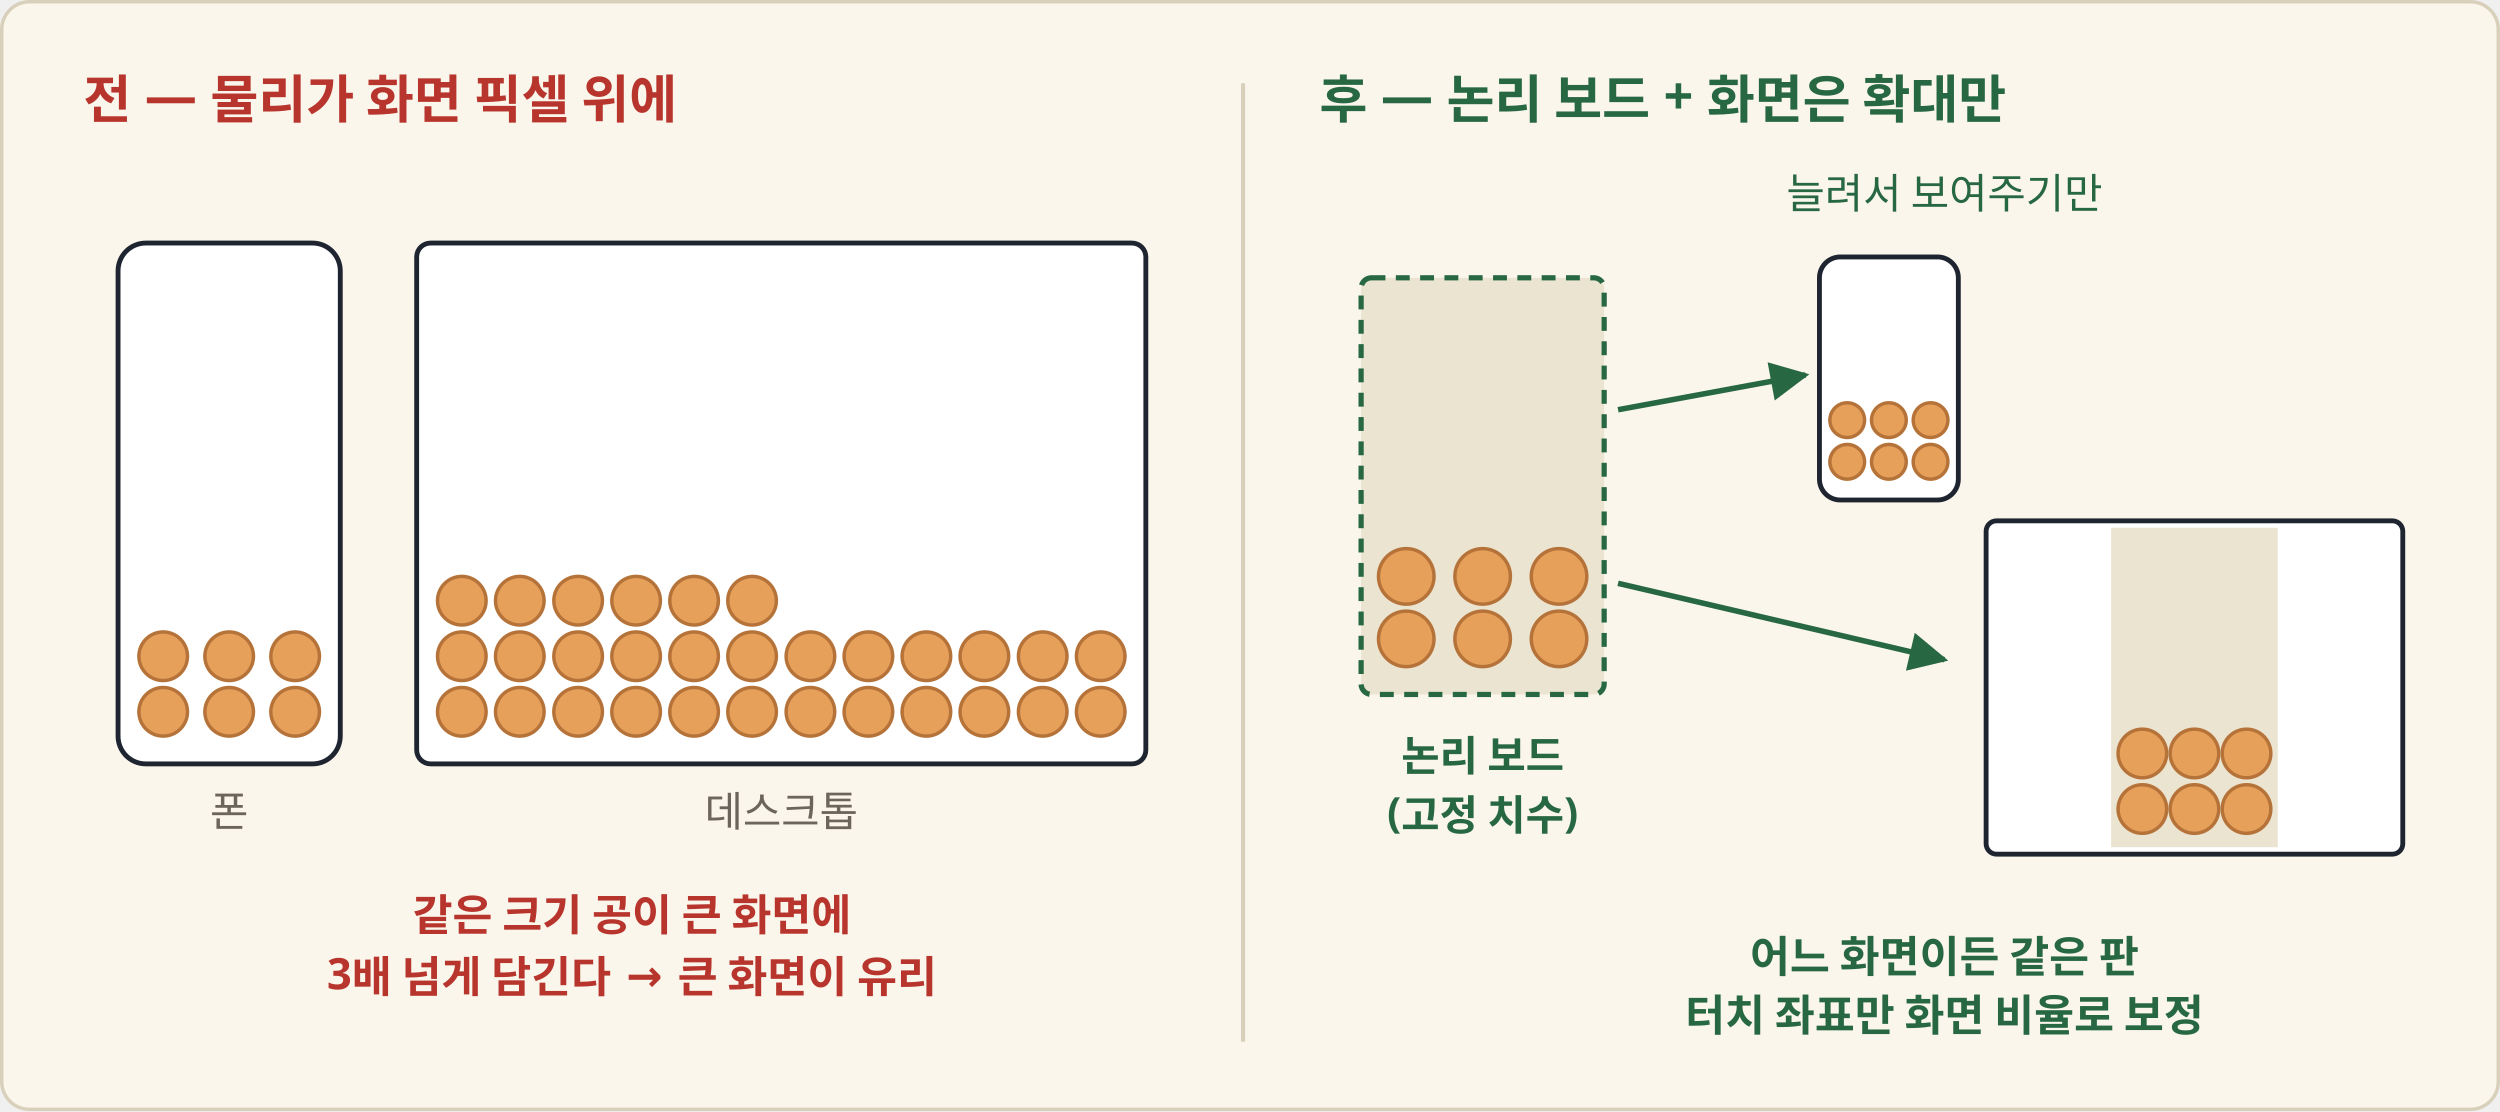
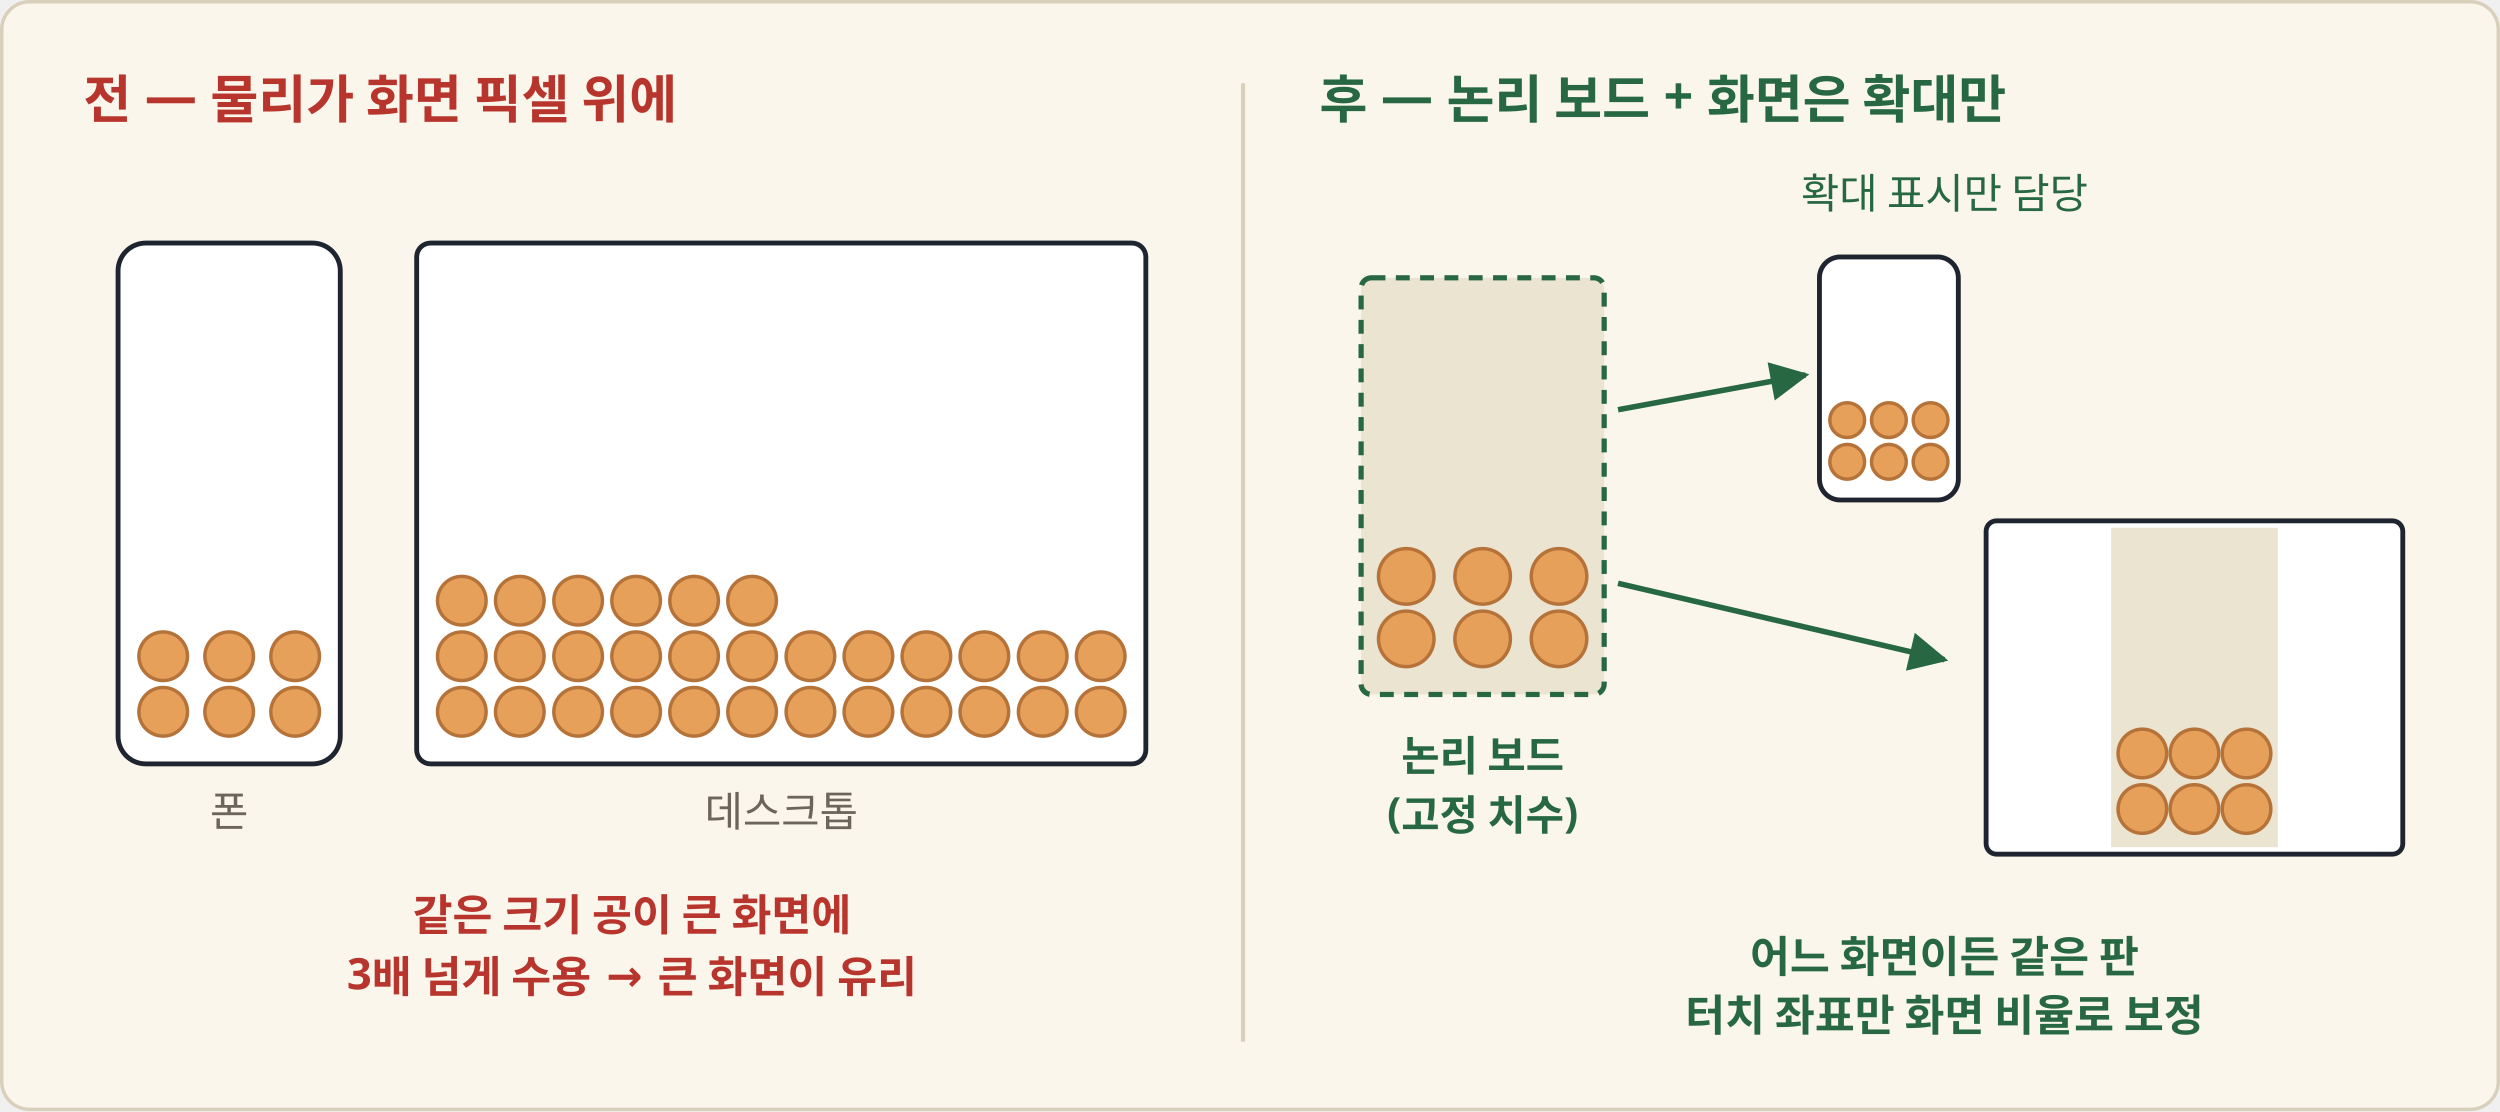
<svg xmlns="http://www.w3.org/2000/svg" viewBox="0 0 720 320" width="720" height="320" role="img" aria-label="좌표계 분리 전후: 물리를 화면 픽셀에서 떼어내 화면 크기와 무관하게 만든다">
  <defs>
    <marker id="a-ink" viewBox="0 0 10 10" refX="9" refY="5" markerWidth="7" markerHeight="7" orient="auto-start-reverse">
      <path d="M0,0 L10,5 L0,10 z" fill="#1e2430" />
    </marker>
    <marker id="a-seal" viewBox="0 0 10 10" refX="9" refY="5" markerWidth="7" markerHeight="7" orient="auto-start-reverse">
      <path d="M0,0 L10,5 L0,10 z" fill="#b7352c" />
    </marker>
    <marker id="a-live" viewBox="0 0 10 10" refX="9" refY="5" markerWidth="7" markerHeight="7" orient="auto-start-reverse">
      <path d="M0,0 L10,5 L0,10 z" fill="#276843" />
    </marker>
    <marker id="a-faint" viewBox="0 0 10 10" refX="9" refY="5" markerWidth="7" markerHeight="7" orient="auto-start-reverse">
      <path d="M0,0 L10,5 L0,10 z" fill="#6b655a" />
    </marker>
  </defs>
  <rect x="0.5" y="0.5" width="719" height="319" rx="8" fill="#faf6ec" stroke="#d9d0bb" />
  <text x="24" y="34.0" font-family="Pretendard, &quot;Apple SD Gothic Neo&quot;, &quot;Malgun Gothic&quot;, &quot;Noto Sans KR&quot;, sans-serif" font-size="15" fill="#b7352c" font-weight="700" text-anchor="start">전 — 물리가 화면 픽셀 위에</text>
  <rect x="34" y="70" width="64" height="150" rx="8" fill="#fff" stroke="#1e2430" stroke-width="1.4" />
  <circle cx="47.0" cy="205.0" r="7" fill="#e7a05a" stroke="#b5733a" stroke-width="1" />
  <circle cx="66.0" cy="205.0" r="7" fill="#e7a05a" stroke="#b5733a" stroke-width="1" />
  <circle cx="85.0" cy="205.0" r="7" fill="#e7a05a" stroke="#b5733a" stroke-width="1" />
  <circle cx="47.0" cy="189.0" r="7" fill="#e7a05a" stroke="#b5733a" stroke-width="1" />
  <circle cx="66.0" cy="189.0" r="7" fill="#e7a05a" stroke="#b5733a" stroke-width="1" />
  <circle cx="85.0" cy="189.0" r="7" fill="#e7a05a" stroke="#b5733a" stroke-width="1" />
  <text x="66" y="238.0" font-family="Pretendard, &quot;Apple SD Gothic Neo&quot;, &quot;Malgun Gothic&quot;, &quot;Noto Sans KR&quot;, sans-serif" font-size="12" fill="#6b655a" font-weight="500" text-anchor="middle">폰</text>
  <rect x="120" y="70" width="210" height="150" rx="4" fill="#fff" stroke="#1e2430" stroke-width="1.4" />
  <circle cx="133.0" cy="205.0" r="7" fill="#e7a05a" stroke="#b5733a" stroke-width="1" />
  <circle cx="149.7" cy="205.0" r="7" fill="#e7a05a" stroke="#b5733a" stroke-width="1" />
  <circle cx="166.5" cy="205.0" r="7" fill="#e7a05a" stroke="#b5733a" stroke-width="1" />
  <circle cx="183.2" cy="205.0" r="7" fill="#e7a05a" stroke="#b5733a" stroke-width="1" />
  <circle cx="199.9" cy="205.0" r="7" fill="#e7a05a" stroke="#b5733a" stroke-width="1" />
  <circle cx="216.6" cy="205.0" r="7" fill="#e7a05a" stroke="#b5733a" stroke-width="1" />
  <circle cx="233.4" cy="205.0" r="7" fill="#e7a05a" stroke="#b5733a" stroke-width="1" />
  <circle cx="250.1" cy="205.0" r="7" fill="#e7a05a" stroke="#b5733a" stroke-width="1" />
  <circle cx="266.8" cy="205.0" r="7" fill="#e7a05a" stroke="#b5733a" stroke-width="1" />
  <circle cx="283.5" cy="205.0" r="7" fill="#e7a05a" stroke="#b5733a" stroke-width="1" />
  <circle cx="300.3" cy="205.0" r="7" fill="#e7a05a" stroke="#b5733a" stroke-width="1" />
  <circle cx="317.0" cy="205.0" r="7" fill="#e7a05a" stroke="#b5733a" stroke-width="1" />
  <circle cx="133.0" cy="189.0" r="7" fill="#e7a05a" stroke="#b5733a" stroke-width="1" />
  <circle cx="149.7" cy="189.0" r="7" fill="#e7a05a" stroke="#b5733a" stroke-width="1" />
  <circle cx="166.5" cy="189.0" r="7" fill="#e7a05a" stroke="#b5733a" stroke-width="1" />
  <circle cx="183.2" cy="189.0" r="7" fill="#e7a05a" stroke="#b5733a" stroke-width="1" />
  <circle cx="199.9" cy="189.0" r="7" fill="#e7a05a" stroke="#b5733a" stroke-width="1" />
  <circle cx="216.6" cy="189.0" r="7" fill="#e7a05a" stroke="#b5733a" stroke-width="1" />
  <circle cx="233.4" cy="189.0" r="7" fill="#e7a05a" stroke="#b5733a" stroke-width="1" />
  <circle cx="250.1" cy="189.0" r="7" fill="#e7a05a" stroke="#b5733a" stroke-width="1" />
  <circle cx="266.8" cy="189.0" r="7" fill="#e7a05a" stroke="#b5733a" stroke-width="1" />
  <circle cx="283.5" cy="189.0" r="7" fill="#e7a05a" stroke="#b5733a" stroke-width="1" />
  <circle cx="300.3" cy="189.0" r="7" fill="#e7a05a" stroke="#b5733a" stroke-width="1" />
  <circle cx="317.0" cy="189.0" r="7" fill="#e7a05a" stroke="#b5733a" stroke-width="1" />
  <circle cx="133.0" cy="173.0" r="7" fill="#e7a05a" stroke="#b5733a" stroke-width="1" />
  <circle cx="149.7" cy="173.0" r="7" fill="#e7a05a" stroke="#b5733a" stroke-width="1" />
  <circle cx="166.5" cy="173.0" r="7" fill="#e7a05a" stroke="#b5733a" stroke-width="1" />
  <circle cx="183.2" cy="173.0" r="7" fill="#e7a05a" stroke="#b5733a" stroke-width="1" />
  <circle cx="199.9" cy="173.0" r="7" fill="#e7a05a" stroke="#b5733a" stroke-width="1" />
  <circle cx="216.6" cy="173.0" r="7" fill="#e7a05a" stroke="#b5733a" stroke-width="1" />
  <text x="225" y="238.0" font-family="Pretendard, &quot;Apple SD Gothic Neo&quot;, &quot;Malgun Gothic&quot;, &quot;Noto Sans KR&quot;, sans-serif" font-size="12" fill="#6b655a" font-weight="500" text-anchor="middle">데스크톱</text>
  <text x="182" y="268.0" font-family="Pretendard, &quot;Apple SD Gothic Neo&quot;, &quot;Malgun Gothic&quot;, &quot;Noto Sans KR&quot;, sans-serif" font-size="12.5" fill="#b7352c" font-weight="600" text-anchor="middle">같은 크기 공이 큰 화면에</text>
-   <text x="182" y="284.9" font-family="Pretendard, &quot;Apple SD Gothic Neo&quot;, &quot;Malgun Gothic&quot;, &quot;Noto Sans KR&quot;, sans-serif" font-size="12.5" fill="#b7352c" font-weight="600" text-anchor="middle">3배 넘게 담긴다 → 큰 화면이 유리</text>
+   <text x="182" y="284.9" font-family="Pretendard, &quot;Apple SD Gothic Neo&quot;, &quot;Malgun Gothic&quot;, &quot;Noto Sans KR&quot;, sans-serif" font-size="12.5" fill="#b7352c" font-weight="600" text-anchor="middle">3배 넘게 수용 → 큰 화면이 유리</text>
  <line x1="358" y1="24" x2="358" y2="300" stroke="#d9d0bb" stroke-width="1.2" />
  <text x="380" y="34.0" font-family="Pretendard, &quot;Apple SD Gothic Neo&quot;, &quot;Malgun Gothic&quot;, &quot;Noto Sans KR&quot;, sans-serif" font-size="15" fill="#276843" font-weight="700" text-anchor="start">후 — 논리 보드 + 화면은 확대만</text>
  <rect x="392" y="80" width="70" height="120" rx="3" fill="#ebe4d1" stroke="#276843" stroke-width="1.5" stroke-dasharray="4 3" />
  <circle cx="405.0" cy="184.0" r="8" fill="#e7a05a" stroke="#b5733a" stroke-width="1" />
  <circle cx="427.0" cy="184.0" r="8" fill="#e7a05a" stroke="#b5733a" stroke-width="1" />
  <circle cx="449.0" cy="184.0" r="8" fill="#e7a05a" stroke="#b5733a" stroke-width="1" />
  <circle cx="405.0" cy="166.0" r="8" fill="#e7a05a" stroke="#b5733a" stroke-width="1" />
  <circle cx="427.0" cy="166.0" r="8" fill="#e7a05a" stroke="#b5733a" stroke-width="1" />
  <circle cx="449.0" cy="166.0" r="8" fill="#e7a05a" stroke="#b5733a" stroke-width="1" />
  <text x="427" y="222.0" font-family="Pretendard, &quot;Apple SD Gothic Neo&quot;, &quot;Malgun Gothic&quot;, &quot;Noto Sans KR&quot;, sans-serif" font-size="12" fill="#276843" font-weight="600" text-anchor="middle">논리 보드</text>
  <text x="427" y="238.2" font-family="Pretendard, &quot;Apple SD Gothic Neo&quot;, &quot;Malgun Gothic&quot;, &quot;Noto Sans KR&quot;, sans-serif" font-size="12" fill="#276843" font-weight="600" text-anchor="middle">(고정 치수)</text>
  <line x1="466" y1="118" x2="520" y2="108" stroke="#276843" stroke-width="1.6" marker-end="url(#a-live)" />
  <line x1="466" y1="168" x2="560" y2="190" stroke="#276843" stroke-width="1.6" marker-end="url(#a-live)" />
-   <text x="560" y="60.0" font-family="Pretendard, &quot;Apple SD Gothic Neo&quot;, &quot;Malgun Gothic&quot;, &quot;Noto Sans KR&quot;, sans-serif" font-size="12" fill="#276843" font-weight="500" text-anchor="middle">늘려서 보여주기만</text>
+   <text x="560" y="60.0" font-family="Pretendard, &quot;Apple SD Gothic Neo&quot;, &quot;Malgun Gothic&quot;, &quot;Noto Sans KR&quot;, sans-serif" font-size="12" fill="#276843" font-weight="500" text-anchor="middle">확대 표시만 담당</text>
  <rect x="524" y="74" width="40" height="70" rx="6" fill="#fff" stroke="#1e2430" stroke-width="1.4" />
  <circle cx="532.0" cy="133.0" r="5" fill="#e7a05a" stroke="#b5733a" stroke-width="1" />
  <circle cx="544.0" cy="133.0" r="5" fill="#e7a05a" stroke="#b5733a" stroke-width="1" />
  <circle cx="556.0" cy="133.0" r="5" fill="#e7a05a" stroke="#b5733a" stroke-width="1" />
  <circle cx="532.0" cy="121.0" r="5" fill="#e7a05a" stroke="#b5733a" stroke-width="1" />
  <circle cx="544.0" cy="121.0" r="5" fill="#e7a05a" stroke="#b5733a" stroke-width="1" />
  <circle cx="556.0" cy="121.0" r="5" fill="#e7a05a" stroke="#b5733a" stroke-width="1" />
  <rect x="572" y="150" width="120" height="96" rx="3" fill="#fff" stroke="#1e2430" stroke-width="1.4" />
  <rect x="608" y="152" width="48" height="92" fill="#ebe4d1" />
  <circle cx="617.0" cy="233.0" r="7" fill="#e7a05a" stroke="#b5733a" stroke-width="1" />
  <circle cx="632.0" cy="233.0" r="7" fill="#e7a05a" stroke="#b5733a" stroke-width="1" />
  <circle cx="647.0" cy="233.0" r="7" fill="#e7a05a" stroke="#b5733a" stroke-width="1" />
  <circle cx="617.0" cy="217.0" r="7" fill="#e7a05a" stroke="#b5733a" stroke-width="1" />
  <circle cx="632.0" cy="217.0" r="7" fill="#e7a05a" stroke="#b5733a" stroke-width="1" />
  <circle cx="647.0" cy="217.0" r="7" fill="#e7a05a" stroke="#b5733a" stroke-width="1" />
  <text x="560" y="280.0" font-family="Pretendard, &quot;Apple SD Gothic Neo&quot;, &quot;Malgun Gothic&quot;, &quot;Noto Sans KR&quot;, sans-serif" font-size="12.5" fill="#276843" font-weight="600" text-anchor="middle">어느 화면이든 같은 판</text>
  <text x="560" y="296.9" font-family="Pretendard, &quot;Apple SD Gothic Neo&quot;, &quot;Malgun Gothic&quot;, &quot;Noto Sans KR&quot;, sans-serif" font-size="12.5" fill="#276843" font-weight="600" text-anchor="middle">터치 좌표만 화면 비율로 보정</text>
</svg>
